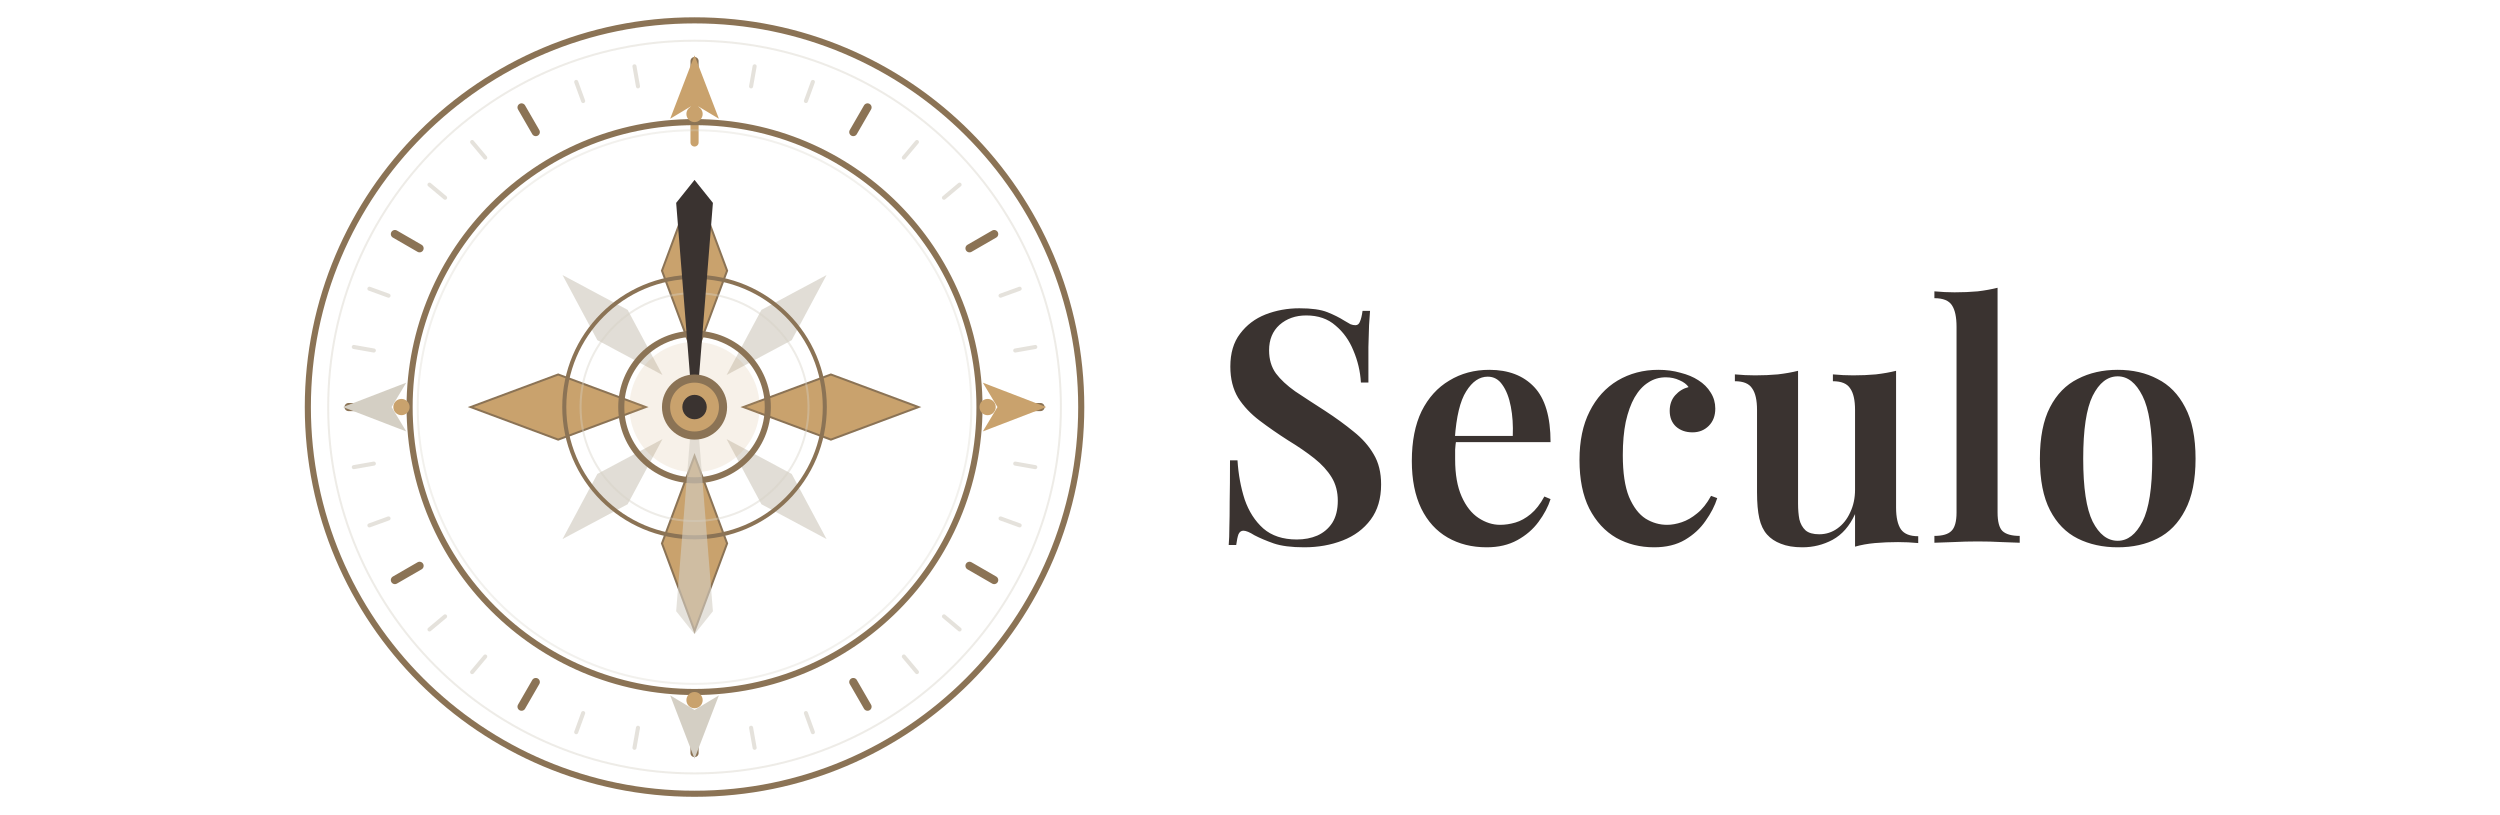
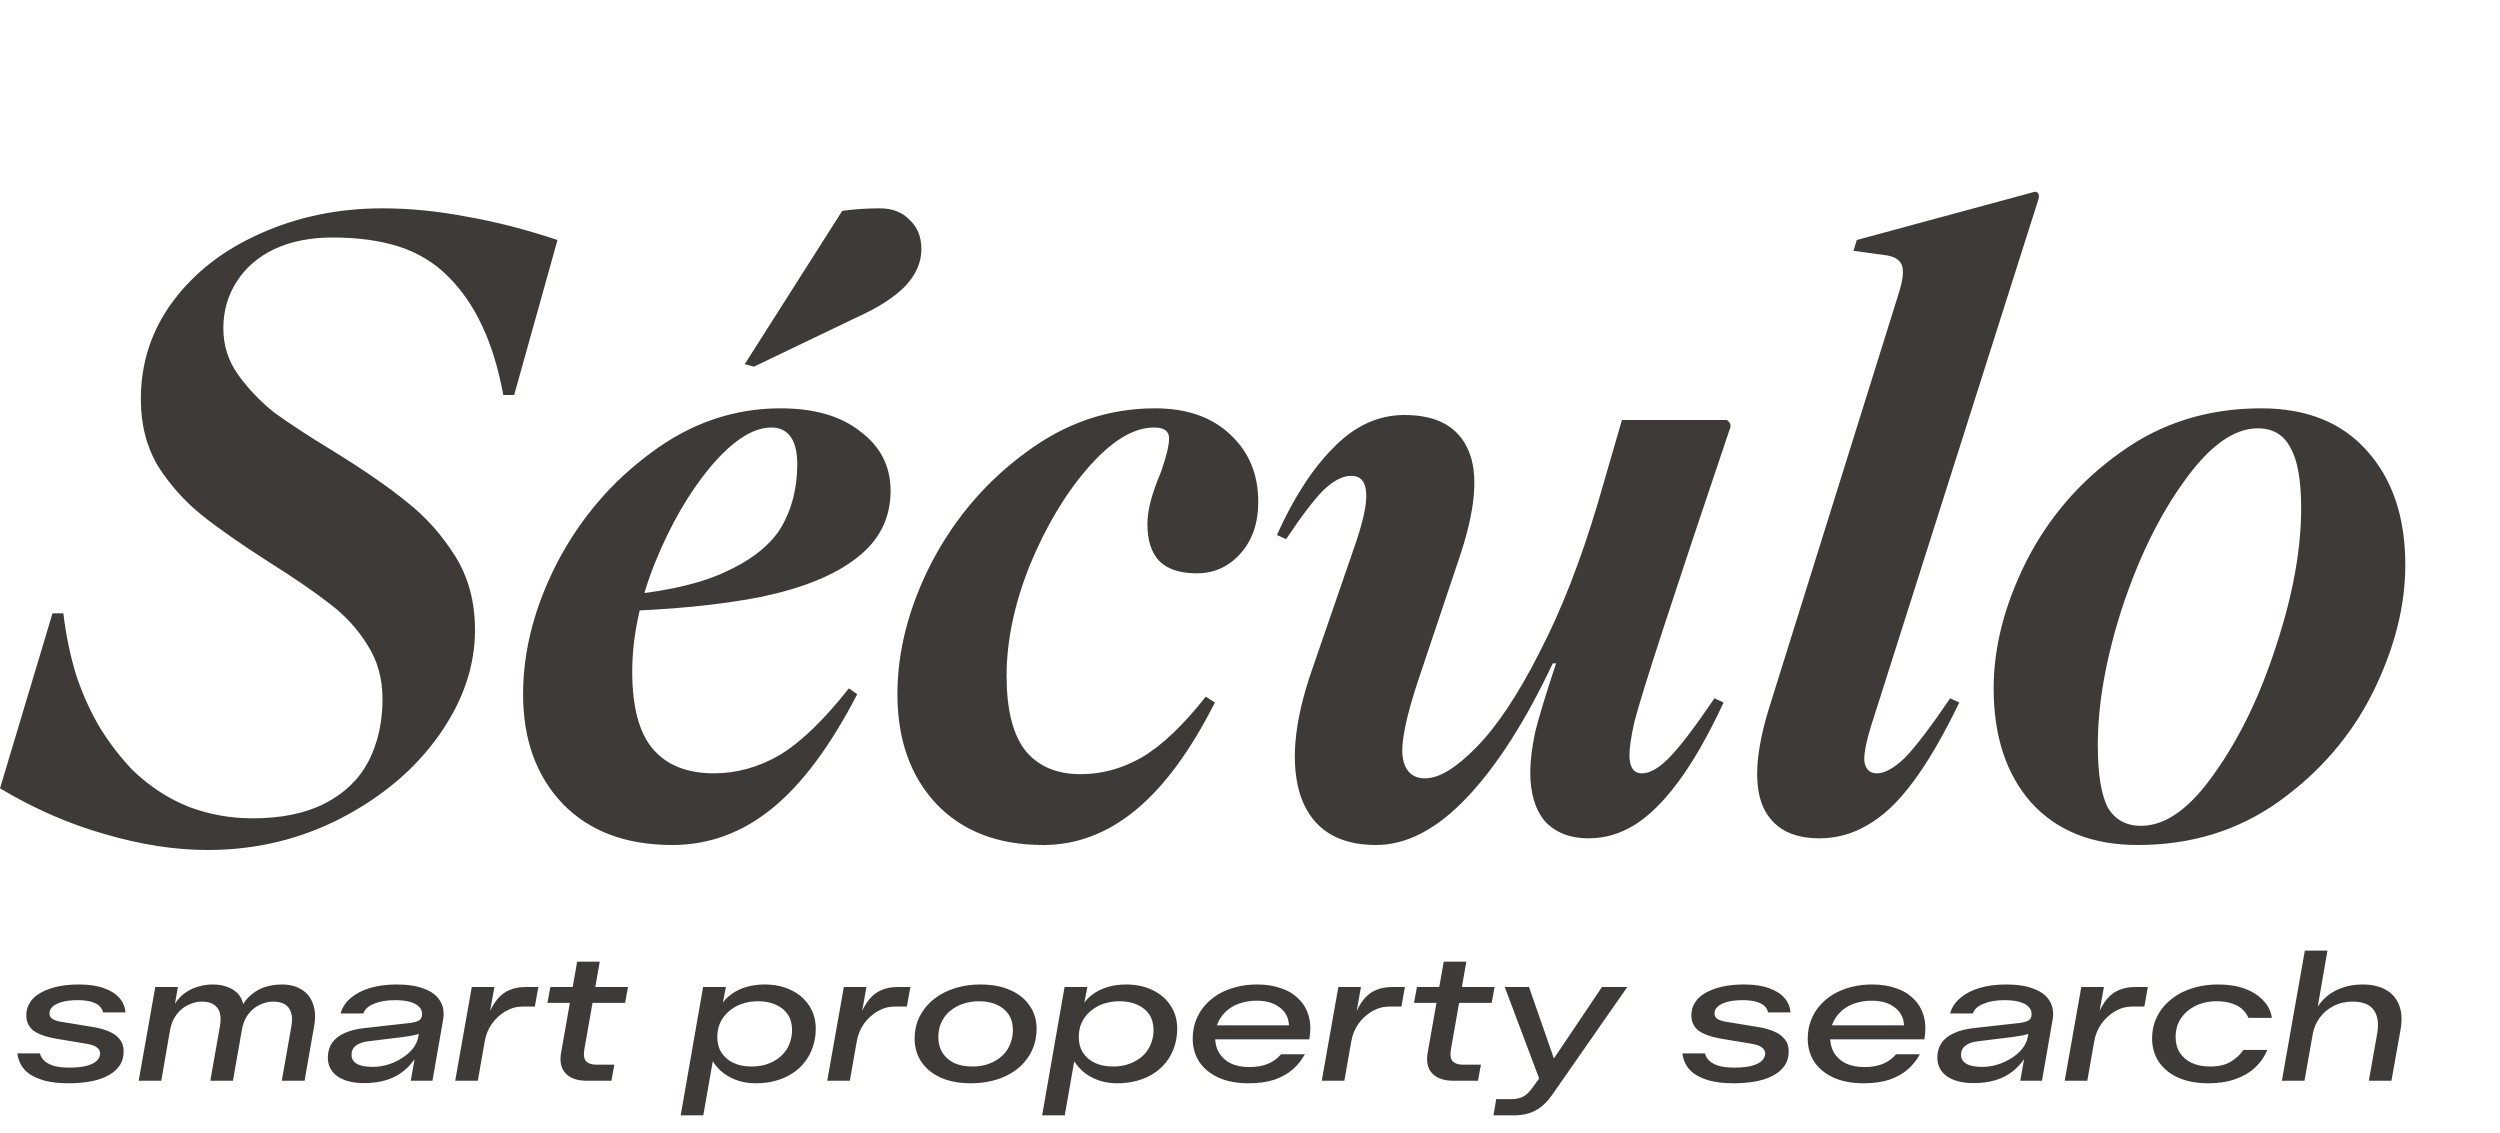
- <svg xmlns="http://www.w3.org/2000/svg" width="737" height="240" viewBox="0 0 737 240" fill="none">
-   <path d="M204.75 234C267.71 234 318.75 182.96 318.75 120C318.75 57.039 267.71 6 204.75 6C141.79 6 90.75 57.039 90.75 120C90.75 182.96 141.79 234 204.75 234Z" stroke="#8B7355" stroke-width="1.8" />
-   <path opacity="0.4" d="M204.75 228C264.397 228 312.75 179.647 312.75 120C312.75 60.353 264.397 12 204.75 12C145.103 12 96.75 60.353 96.75 120C96.75 179.647 145.103 228 204.75 228Z" stroke="#D4CFC4" stroke-width="0.6" />
-   <path d="M204.75 18V26.4" stroke="#8B7355" stroke-width="2.4" stroke-linecap="round" />
-   <path d="M255.75 31.665L251.55 38.94" stroke="#8B7355" stroke-width="2.4" stroke-linecap="round" />
-   <path d="M293.085 69L285.81 73.2" stroke="#8B7355" stroke-width="2.4" stroke-linecap="round" />
-   <path d="M306.75 120H298.35" stroke="#8B7355" stroke-width="2.4" stroke-linecap="round" />
-   <path d="M293.085 171L285.81 166.8" stroke="#8B7355" stroke-width="2.4" stroke-linecap="round" />
-   <path d="M255.75 208.335L251.55 201.06" stroke="#8B7355" stroke-width="2.4" stroke-linecap="round" />
-   <path d="M204.75 222V213.6" stroke="#8B7355" stroke-width="2.4" stroke-linecap="round" />
-   <path d="M153.75 208.335L157.95 201.06" stroke="#8B7355" stroke-width="2.4" stroke-linecap="round" />
-   <path d="M116.415 171L123.69 166.8" stroke="#8B7355" stroke-width="2.4" stroke-linecap="round" />
-   <path d="M102.75 120H111.15" stroke="#8B7355" stroke-width="2.4" stroke-linecap="round" />
-   <path d="M116.415 69L123.69 73.2" stroke="#8B7355" stroke-width="2.4" stroke-linecap="round" />
-   <path d="M153.75 31.665L157.95 38.94" stroke="#8B7355" stroke-width="2.4" stroke-linecap="round" />
-   <path opacity="0.6" d="M222.462 19.55L221.42 25.459" stroke="#D4CFC4" stroke-width="1.2" stroke-linecap="round" />
-   <path opacity="0.6" d="M239.636 24.151L237.584 29.79" stroke="#D4CFC4" stroke-width="1.2" stroke-linecap="round" />
-   <path opacity="0.6" d="M270.314 41.864L266.458 46.46" stroke="#D4CFC4" stroke-width="1.2" stroke-linecap="round" />
-   <path opacity="0.6" d="M282.887 54.436L278.29 58.292" stroke="#D4CFC4" stroke-width="1.2" stroke-linecap="round" />
-   <path opacity="0.6" d="M300.599 85.114L294.961 87.166" stroke="#D4CFC4" stroke-width="1.2" stroke-linecap="round" />
-   <path opacity="0.6" d="M305.2 102.288L299.292 103.33" stroke="#D4CFC4" stroke-width="1.2" stroke-linecap="round" />
-   <path opacity="0.6" d="M305.2 137.712L299.292 136.67" stroke="#D4CFC4" stroke-width="1.2" stroke-linecap="round" />
-   <path opacity="0.6" d="M300.599 154.886L294.961 152.834" stroke="#D4CFC4" stroke-width="1.2" stroke-linecap="round" />
-   <path opacity="0.6" d="M282.887 185.564L278.29 181.708" stroke="#D4CFC4" stroke-width="1.2" stroke-linecap="round" />
-   <path opacity="0.6" d="M270.314 198.137L266.458 193.54" stroke="#D4CFC4" stroke-width="1.2" stroke-linecap="round" />
-   <path opacity="0.6" d="M239.636 215.849L237.584 210.211" stroke="#D4CFC4" stroke-width="1.2" stroke-linecap="round" />
-   <path opacity="0.6" d="M222.462 220.45L221.42 214.542" stroke="#D4CFC4" stroke-width="1.2" stroke-linecap="round" />
-   <path opacity="0.6" d="M187.038 220.45L188.08 214.542" stroke="#D4CFC4" stroke-width="1.2" stroke-linecap="round" />
-   <path opacity="0.6" d="M169.864 215.849L171.916 210.211" stroke="#D4CFC4" stroke-width="1.2" stroke-linecap="round" />
-   <path opacity="0.6" d="M139.186 198.137L143.042 193.54" stroke="#D4CFC4" stroke-width="1.2" stroke-linecap="round" />
-   <path opacity="0.6" d="M126.613 185.564L131.21 181.708" stroke="#D4CFC4" stroke-width="1.2" stroke-linecap="round" />
-   <path opacity="0.6" d="M108.901 154.886L114.54 152.834" stroke="#D4CFC4" stroke-width="1.2" stroke-linecap="round" />
-   <path opacity="0.6" d="M104.3 137.712L110.208 136.67" stroke="#D4CFC4" stroke-width="1.2" stroke-linecap="round" />
-   <path opacity="0.6" d="M104.3 102.288L110.208 103.33" stroke="#D4CFC4" stroke-width="1.2" stroke-linecap="round" />
-   <path opacity="0.6" d="M108.901 85.114L114.54 87.166" stroke="#D4CFC4" stroke-width="1.2" stroke-linecap="round" />
-   <path opacity="0.6" d="M126.613 54.436L131.21 58.292" stroke="#D4CFC4" stroke-width="1.2" stroke-linecap="round" />
-   <path opacity="0.6" d="M139.186 41.864L143.042 46.46" stroke="#D4CFC4" stroke-width="1.2" stroke-linecap="round" />
-   <path opacity="0.6" d="M169.864 24.151L171.916 29.79" stroke="#D4CFC4" stroke-width="1.2" stroke-linecap="round" />
-   <path opacity="0.6" d="M187.038 19.55L188.08 25.459" stroke="#D4CFC4" stroke-width="1.2" stroke-linecap="round" />
-   <path d="M204.75 18L198.75 33.6L204.75 30L210.75 33.6L204.75 18Z" fill="#C9A26D" stroke="#C9A26D" stroke-width="1.2" />
-   <path d="M204.75 30V42" stroke="#C9A26D" stroke-width="2.4" stroke-linecap="round" />
-   <path d="M306.75 120L291.15 114L294.75 120L291.15 126L306.75 120Z" fill="#C9A26D" stroke="#C9A26D" stroke-width="1.2" />
-   <path d="M204.75 222L198.75 206.4L204.75 210L210.75 206.4L204.75 222Z" fill="#D4CFC4" stroke="#D4CFC4" stroke-width="1.2" />
-   <path d="M102.75 120L118.35 114L114.75 120L118.35 126L102.75 120Z" fill="#D4CFC4" stroke="#D4CFC4" stroke-width="1.2" />
-   <path d="M204.75 204C251.142 204 288.75 166.392 288.75 120C288.75 73.608 251.142 36 204.75 36C158.358 36 120.75 73.608 120.75 120C120.75 166.392 158.358 204 204.75 204Z" stroke="#8B7355" stroke-width="1.8" />
-   <path opacity="0.3" d="M204.75 201.6C249.816 201.6 286.35 165.066 286.35 120C286.35 74.934 249.816 38.4 204.75 38.4C159.684 38.4 123.15 74.934 123.15 120C123.15 165.066 159.684 201.6 204.75 201.6Z" stroke="#D4CFC4" stroke-width="0.6" />
-   <path d="M204.75 105.6L214.35 79.8L204.75 54L195.15 79.8L204.75 105.6Z" fill="#C9A26D" stroke="#8B7355" stroke-width="0.6" />
-   <path opacity="0.7" d="M214.932 109.818L233.176 100.06L242.934 81.816L224.69 91.574L214.932 109.818Z" fill="#D4CFC4" stroke="#D4CFC4" stroke-width="0.6" />
-   <path d="M219.15 120L244.95 129.6L270.75 120L244.95 110.4L219.15 120Z" fill="#C9A26D" stroke="#8B7355" stroke-width="0.6" />
-   <path opacity="0.7" d="M214.932 130.182L224.69 148.426L242.934 158.184L233.176 139.94L214.932 130.182Z" fill="#D4CFC4" stroke="#D4CFC4" stroke-width="0.6" />
-   <path d="M204.75 134.4L195.15 160.2L204.75 186L214.35 160.2L204.75 134.4Z" fill="#C9A26D" stroke="#8B7355" stroke-width="0.6" />
-   <path opacity="0.7" d="M194.568 130.182L176.324 139.94L166.566 158.184L184.81 148.426L194.568 130.182Z" fill="#D4CFC4" stroke="#D4CFC4" stroke-width="0.6" />
-   <path d="M190.35 120L164.55 110.4L138.75 120L164.55 129.6L190.35 120Z" fill="#C9A26D" stroke="#8B7355" stroke-width="0.6" />
-   <path opacity="0.7" d="M194.568 109.818L184.81 91.574L166.566 81.816L176.324 100.06L194.568 109.818Z" fill="#D4CFC4" stroke="#D4CFC4" stroke-width="0.6" />
-   <path d="M204.75 158.4C225.958 158.4 243.15 141.208 243.15 120C243.15 98.792 225.958 81.6 204.75 81.6C183.542 81.6 166.35 98.792 166.35 120C166.35 141.208 183.542 158.4 204.75 158.4Z" stroke="#8B7355" stroke-width="1.2" />
-   <path opacity="0.4" d="M204.75 153.6C223.307 153.6 238.35 138.557 238.35 120C238.35 101.443 223.307 86.4 204.75 86.4C186.193 86.4 171.15 101.443 171.15 120C171.15 138.557 186.193 153.6 204.75 153.6Z" stroke="#D4CFC4" stroke-width="0.6" />
-   <path d="M204.75 141.6C216.679 141.6 226.35 131.929 226.35 120C226.35 108.071 216.679 98.4 204.75 98.4C192.821 98.4 183.15 108.071 183.15 120C183.15 131.929 192.821 141.6 204.75 141.6Z" stroke="#8B7355" stroke-width="1.8" />
-   <path opacity="0.15" d="M204.75 139.2C215.354 139.2 223.95 130.604 223.95 120C223.95 109.396 215.354 100.8 204.75 100.8C194.146 100.8 185.55 109.396 185.55 120C185.55 130.604 194.146 139.2 204.75 139.2Z" fill="#C9A26D" />
-   <path d="M204.75 120L199.95 60L204.75 54L209.55 60L204.75 120Z" fill="#3A3330" stroke="#3A3330" stroke-width="1.2" />
-   <path opacity="0.6" d="M204.75 120L199.95 180L204.75 186L209.55 180L204.75 120Z" fill="#D4CFC4" stroke="#D4CFC4" stroke-width="1.2" />
-   <path d="M204.75 129.6C210.052 129.6 214.35 125.302 214.35 120C214.35 114.698 210.052 110.4 204.75 110.4C199.448 110.4 195.15 114.698 195.15 120C195.15 125.302 199.448 129.6 204.75 129.6Z" fill="#8B7355" />
-   <path d="M204.75 127.2C208.726 127.2 211.95 123.976 211.95 120C211.95 116.024 208.726 112.8 204.75 112.8C200.774 112.8 197.55 116.024 197.55 120C197.55 123.976 200.774 127.2 204.75 127.2Z" fill="#C9A26D" />
-   <path d="M204.75 123.6C206.738 123.6 208.35 121.988 208.35 120C208.35 118.012 206.738 116.4 204.75 116.4C202.762 116.4 201.15 118.012 201.15 120C201.15 121.988 202.762 123.6 204.75 123.6Z" fill="#3A3330" />
-   <path d="M204.75 36C206.075 36 207.15 34.925 207.15 33.6C207.15 32.275 206.075 31.2 204.75 31.2C203.424 31.2 202.35 32.275 202.35 33.6C202.35 34.925 203.424 36 204.75 36Z" fill="#C9A26D" />
-   <path d="M291.15 122.4C292.475 122.4 293.55 121.325 293.55 120C293.55 118.674 292.475 117.6 291.15 117.6C289.825 117.6 288.75 118.674 288.75 120C288.75 121.325 289.825 122.4 291.15 122.4Z" fill="#C9A26D" />
-   <path d="M204.75 208.8C206.075 208.8 207.15 207.725 207.15 206.4C207.15 205.075 206.075 204 204.75 204C203.424 204 202.35 205.075 202.35 206.4C202.35 207.725 203.424 208.8 204.75 208.8Z" fill="#C9A26D" />
-   <path d="M118.35 122.4C119.675 122.4 120.75 121.325 120.75 120C120.75 118.674 119.675 117.6 118.35 117.6C117.025 117.6 115.95 118.674 115.95 120C115.95 121.325 117.025 122.4 118.35 122.4Z" fill="#C9A26D" />
-   <path d="M383.054 90.88C386.638 90.88 389.39 91.264 391.31 92.032C393.23 92.8 394.894 93.632 396.302 94.528C397.07 94.976 397.678 95.328 398.126 95.584C398.638 95.776 399.118 95.872 399.566 95.872C400.206 95.872 400.654 95.52 400.91 94.816C401.23 94.112 401.486 93.056 401.678 91.648H403.886C403.822 92.864 403.726 94.272 403.598 95.872C403.534 97.472 403.47 99.616 403.406 102.304C403.406 104.928 403.406 108.416 403.406 112.768H401.198C401.006 109.504 400.27 106.368 398.99 103.36C397.774 100.352 396.014 97.888 393.71 95.968C391.47 93.984 388.59 92.992 385.07 92.992C381.934 92.992 379.31 93.92 377.198 95.776C375.15 97.632 374.126 100.128 374.126 103.264C374.126 105.952 374.798 108.224 376.142 110.08C377.486 111.872 379.374 113.632 381.806 115.36C384.302 117.024 387.246 118.944 390.638 121.12C393.774 123.168 396.59 125.216 399.086 127.264C401.582 129.248 403.534 131.456 404.942 133.888C406.414 136.32 407.15 139.296 407.15 142.816C407.15 146.976 406.126 150.432 404.078 153.184C402.03 155.936 399.278 157.984 395.822 159.328C392.366 160.672 388.59 161.344 384.494 161.344C380.718 161.344 377.71 160.96 375.47 160.192C373.294 159.424 371.406 158.624 369.806 157.792C368.398 156.896 367.31 156.448 366.542 156.448C365.902 156.448 365.422 156.8 365.102 157.504C364.846 158.208 364.622 159.264 364.43 160.672H362.222C362.35 159.2 362.414 157.472 362.414 155.488C362.478 153.504 362.51 150.944 362.51 147.808C362.574 144.608 362.606 140.576 362.606 135.712H364.814C365.07 139.808 365.774 143.648 366.926 147.232C368.142 150.752 369.966 153.6 372.398 155.776C374.894 157.952 378.19 159.04 382.286 159.04C384.526 159.04 386.542 158.656 388.334 157.888C390.19 157.056 391.662 155.808 392.75 154.144C393.838 152.416 394.382 150.24 394.382 147.616C394.382 144.992 393.774 142.688 392.558 140.704C391.342 138.72 389.646 136.864 387.47 135.136C385.294 133.408 382.734 131.648 379.79 129.856C376.782 127.936 373.966 125.984 371.342 124C368.718 122.016 366.606 119.776 365.006 117.28C363.47 114.72 362.702 111.648 362.702 108.064C362.702 104.096 363.662 100.864 365.582 98.368C367.502 95.808 369.998 93.92 373.07 92.704C376.206 91.488 379.534 90.88 383.054 90.88ZM439.054 109.024C444.686 109.024 449.102 110.72 452.302 114.112C455.502 117.504 457.102 122.912 457.102 130.336H424.75L424.654 128.512H445.966C446.094 125.376 445.902 122.496 445.39 119.872C444.878 117.184 444.046 115.04 442.894 113.44C441.806 111.84 440.366 111.04 438.574 111.04C436.142 111.04 434.03 112.48 432.238 115.36C430.446 118.176 429.326 122.816 428.878 129.28L429.262 129.856C429.134 130.688 429.038 131.584 428.974 132.544C428.974 133.504 428.974 134.464 428.974 135.424C428.974 139.84 429.614 143.488 430.894 146.368C432.174 149.248 433.838 151.36 435.886 152.704C437.934 154.048 440.046 154.72 442.222 154.72C443.694 154.72 445.198 154.496 446.734 154.048C448.27 153.6 449.774 152.768 451.246 151.552C452.718 150.336 454.062 148.608 455.278 146.368L457.102 147.136C456.398 149.376 455.214 151.616 453.55 153.856C451.95 156.032 449.87 157.824 447.31 159.232C444.75 160.64 441.742 161.344 438.286 161.344C433.934 161.344 430.094 160.384 426.766 158.464C423.438 156.544 420.846 153.696 418.99 149.92C417.134 146.08 416.206 141.408 416.206 135.904C416.206 130.08 417.166 125.184 419.086 121.216C421.07 117.248 423.79 114.24 427.246 112.192C430.702 110.08 434.638 109.024 439.054 109.024ZM488.867 109.024C491.235 109.024 493.411 109.312 495.395 109.888C497.443 110.4 499.203 111.136 500.675 112.096C502.211 113.056 503.427 114.272 504.323 115.744C505.219 117.152 505.667 118.72 505.667 120.448C505.667 122.56 505.027 124.256 503.747 125.536C502.467 126.816 500.867 127.456 498.947 127.456C496.963 127.456 495.331 126.88 494.051 125.728C492.835 124.576 492.227 123.04 492.227 121.12C492.227 119.264 492.771 117.728 493.859 116.512C494.947 115.296 496.259 114.496 497.795 114.112C497.219 113.28 496.323 112.608 495.107 112.096C493.891 111.52 492.547 111.232 491.075 111.232C489.155 111.232 487.427 111.744 485.891 112.768C484.355 113.728 483.011 115.2 481.859 117.184C480.771 119.104 479.907 121.504 479.267 124.384C478.691 127.2 478.403 130.464 478.403 134.176C478.403 139.36 479.011 143.456 480.227 146.464C481.507 149.472 483.139 151.616 485.123 152.896C487.107 154.112 489.219 154.72 491.459 154.72C492.803 154.72 494.243 154.464 495.779 153.952C497.315 153.44 498.819 152.576 500.291 151.36C501.827 150.144 503.203 148.416 504.419 146.176L506.243 146.848C505.539 149.088 504.387 151.328 502.787 153.568C501.251 155.808 499.235 157.664 496.739 159.136C494.243 160.608 491.203 161.344 487.619 161.344C483.523 161.344 479.811 160.416 476.483 158.56C473.155 156.64 470.499 153.76 468.515 149.92C466.595 146.08 465.635 141.312 465.635 135.616C465.635 129.984 466.627 125.216 468.611 121.312C470.595 117.344 473.347 114.304 476.867 112.192C480.451 110.08 484.451 109.024 488.867 109.024ZM558.963 109.312V149.632C558.963 152.512 559.443 154.656 560.403 156.064C561.363 157.408 563.059 158.08 565.491 158.08V160.096C563.507 159.904 561.523 159.808 559.539 159.808C557.171 159.808 554.899 159.904 552.723 160.096C550.611 160.288 548.659 160.64 546.867 161.152V151.552C545.267 155.072 543.059 157.6 540.243 159.136C537.491 160.608 534.515 161.344 531.315 161.344C528.819 161.344 526.707 160.992 524.979 160.288C523.315 159.648 521.971 158.752 520.947 157.6C519.859 156.384 519.091 154.784 518.643 152.8C518.195 150.816 517.971 148.256 517.971 145.12V120.832C517.971 117.952 517.491 115.84 516.531 114.496C515.635 113.088 513.939 112.384 511.443 112.384V110.368C513.491 110.56 515.475 110.656 517.395 110.656C519.763 110.656 522.003 110.56 524.115 110.368C526.291 110.112 528.275 109.76 530.067 109.312V148.48C530.067 150.208 530.195 151.744 530.451 153.088C530.771 154.432 531.379 155.52 532.275 156.352C533.171 157.12 534.515 157.504 536.307 157.504C538.291 157.504 540.083 156.928 541.683 155.776C543.283 154.624 544.531 153.056 545.427 151.072C546.387 149.088 546.867 146.848 546.867 144.352V120.832C546.867 117.952 546.387 115.84 545.427 114.496C544.531 113.088 542.835 112.384 540.339 112.384V110.368C542.387 110.56 544.371 110.656 546.291 110.656C548.659 110.656 550.899 110.56 553.011 110.368C555.187 110.112 557.171 109.76 558.963 109.312ZM588.884 84.832V151.072C588.884 153.76 589.364 155.584 590.324 156.544C591.348 157.504 593.044 157.984 595.412 157.984V160C594.26 159.936 592.5 159.872 590.132 159.808C587.828 159.68 585.46 159.616 583.028 159.616C580.66 159.616 578.228 159.68 575.732 159.808C573.3 159.872 571.476 159.936 570.26 160V157.984C572.628 157.984 574.292 157.504 575.252 156.544C576.276 155.584 576.788 153.76 576.788 151.072V96.352C576.788 93.472 576.34 91.36 575.444 90.016C574.548 88.608 572.82 87.904 570.26 87.904V85.888C572.308 86.08 574.292 86.176 576.212 86.176C578.644 86.176 580.916 86.08 583.028 85.888C585.14 85.632 587.092 85.28 588.884 84.832ZM624.305 109.024C628.721 109.024 632.625 109.92 636.017 111.712C639.473 113.44 642.193 116.224 644.177 120.064C646.225 123.904 647.249 128.96 647.249 135.232C647.249 141.504 646.225 146.56 644.177 150.4C642.193 154.24 639.473 157.024 636.017 158.752C632.625 160.48 628.721 161.344 624.305 161.344C619.889 161.344 615.953 160.48 612.497 158.752C609.041 157.024 606.321 154.24 604.337 150.4C602.353 146.56 601.361 141.504 601.361 135.232C601.361 128.96 602.353 123.904 604.337 120.064C606.321 116.224 609.041 113.44 612.497 111.712C615.953 109.92 619.889 109.024 624.305 109.024ZM624.305 110.944C621.297 110.944 618.833 112.864 616.913 116.704C615.057 120.48 614.129 126.656 614.129 135.232C614.129 143.808 615.057 149.984 616.913 153.76C618.833 157.536 621.297 159.424 624.305 159.424C627.249 159.424 629.681 157.536 631.601 153.76C633.521 149.984 634.481 143.808 634.481 135.232C634.481 126.656 633.521 120.48 631.601 116.704C629.681 112.864 627.249 110.944 624.305 110.944Z" fill="#3A3330" />
+ <svg xmlns="http://www.w3.org/2000/svg" width="192" height="87" viewBox="0 0 192 87" fill="none">
+   <path d="M15.936 65.28C13.461 65.28 10.837 64.875 8.064 64.064C5.333 63.296 2.645 62.123 9.95398e-05 60.544L4.032 47.104H4.864C5.077 48.853 5.419 50.475 5.888 51.968C6.4 53.461 7.019 54.805 7.744 56C8.469 57.152 9.28 58.197 10.176 59.136C11.456 60.373 12.885 61.312 14.464 61.952C16.043 62.549 17.685 62.848 19.392 62.848C21.611 62.848 23.467 62.464 24.96 61.696C26.453 60.928 27.563 59.861 28.288 58.496C29.013 57.088 29.376 55.488 29.376 53.696C29.376 52.117 28.992 50.731 28.224 49.536C27.456 48.299 26.475 47.232 25.28 46.336C24.128 45.44 22.571 44.373 20.608 43.136C18.475 41.771 16.768 40.576 15.488 39.552C14.208 38.528 13.099 37.291 12.16 35.84C11.264 34.347 10.816 32.619 10.816 30.656C10.816 27.84 11.648 25.323 13.312 23.104C14.976 20.885 17.216 19.157 20.032 17.92C22.891 16.64 26.005 16 29.376 16C31.467 16 33.621 16.213 35.84 16.64C38.059 17.024 40.384 17.621 42.816 18.432L39.488 30.336H38.656C38.272 28.288 37.739 26.539 37.056 25.088C36.373 23.595 35.499 22.315 34.432 21.248C33.365 20.181 32.107 19.413 30.656 18.944C29.205 18.475 27.499 18.24 25.536 18.24C23.829 18.24 22.336 18.539 21.056 19.136C19.819 19.733 18.859 20.565 18.176 21.632C17.493 22.699 17.152 23.893 17.152 25.216C17.152 26.539 17.536 27.733 18.304 28.8C19.072 29.867 19.989 30.827 21.056 31.68C22.165 32.491 23.701 33.493 25.664 34.688C28.011 36.139 29.888 37.44 31.296 38.592C32.704 39.701 33.92 41.067 34.944 42.688C35.968 44.309 36.48 46.208 36.48 48.384C36.48 51.157 35.563 53.845 33.728 56.448C31.893 59.051 29.376 61.184 26.176 62.848C23.019 64.469 19.605 65.28 15.936 65.28ZM51.628 64.896C48.086 64.896 45.292 63.851 43.244 61.76C41.196 59.627 40.172 56.811 40.172 53.312C40.172 49.984 41.046 46.613 42.796 43.2C44.588 39.787 46.998 36.971 50.028 34.752C53.057 32.491 56.364 31.36 59.948 31.36C62.55 31.36 64.598 31.957 66.092 33.152C67.628 34.304 68.396 35.819 68.396 37.696C68.396 39.787 67.542 41.493 65.836 42.816C64.172 44.139 61.74 45.141 58.54 45.824C55.34 46.464 51.393 46.848 46.7 46.976V45.824C50.412 45.568 53.334 44.971 55.468 44.032C57.601 43.093 59.094 41.941 59.948 40.576C60.801 39.168 61.228 37.525 61.228 35.648C61.228 34.709 61.057 34.005 60.716 33.536C60.374 33.067 59.884 32.832 59.244 32.832C57.836 32.832 56.278 33.835 54.572 35.84C52.908 37.845 51.478 40.32 50.284 43.264C49.132 46.165 48.556 48.939 48.556 51.584C48.556 54.315 49.089 56.299 50.156 57.536C51.222 58.773 52.78 59.392 54.828 59.392C56.577 59.392 58.262 58.923 59.884 57.984C61.505 57.003 63.276 55.296 65.196 52.864L65.836 53.312C63.788 57.28 61.612 60.203 59.308 62.08C57.004 63.957 54.444 64.896 51.628 64.896ZM57.196 27.968L64.684 16.192C65.622 16.064 66.582 16 67.564 16C68.545 16 69.313 16.299 69.868 16.896C70.465 17.451 70.764 18.197 70.764 19.136C70.764 20.16 70.337 21.12 69.484 22.016C68.63 22.869 67.393 23.659 65.772 24.384L57.9 28.16L57.196 27.968ZM80.122 64.896C76.666 64.896 73.935 63.851 71.93 61.76C69.924 59.627 68.922 56.811 68.922 53.312C68.922 49.984 69.796 46.613 71.546 43.2C73.338 39.787 75.748 36.971 78.778 34.752C81.807 32.491 85.114 31.36 88.698 31.36C91.172 31.36 93.114 32.043 94.522 33.408C95.93 34.731 96.634 36.437 96.634 38.528C96.634 40.192 96.164 41.536 95.226 42.56C94.33 43.541 93.22 44.032 91.898 44.032C90.618 44.032 89.658 43.712 89.018 43.072C88.42 42.432 88.122 41.493 88.122 40.256C88.122 39.701 88.207 39.104 88.378 38.464C88.548 37.824 88.804 37.099 89.146 36.288C89.572 35.093 89.786 34.219 89.786 33.664C89.786 33.109 89.402 32.832 88.634 32.832C87.055 32.832 85.37 33.856 83.578 35.904C81.828 37.909 80.335 40.405 79.098 43.392C77.903 46.379 77.306 49.216 77.306 51.904C77.306 54.464 77.775 56.363 78.714 57.6C79.695 58.837 81.124 59.456 83.002 59.456C84.623 59.456 86.18 59.029 87.674 58.176C89.21 57.28 90.852 55.723 92.602 53.504L93.306 53.952C91.428 57.664 89.402 60.416 87.226 62.208C85.05 64 82.682 64.896 80.122 64.896ZM105.685 64.896C102.741 64.896 100.821 63.68 99.925 61.248C99.072 58.773 99.349 55.509 100.757 51.456L103.957 42.176C104.682 40.128 105.002 38.677 104.917 37.824C104.874 36.971 104.49 36.544 103.765 36.544C103.125 36.544 102.421 36.907 101.653 37.632C100.928 38.357 99.968 39.616 98.773 41.408L98.069 41.088C99.349 38.229 100.8 35.989 102.421 34.368C104.042 32.704 105.856 31.872 107.861 31.872C110.378 31.872 112.021 32.789 112.789 34.624C113.557 36.416 113.322 39.147 112.085 42.816L109.013 51.968C107.989 54.997 107.562 57.067 107.733 58.176C107.904 59.243 108.48 59.776 109.461 59.776C110.528 59.776 111.85 58.965 113.429 57.344C115.008 55.723 116.608 53.312 118.229 50.112C119.893 46.912 121.386 43.093 122.709 38.656L124.565 32.256H132.629C132.757 32.341 132.842 32.448 132.885 32.576C132.928 32.704 132.906 32.853 132.821 33.024C130.645 39.467 128.96 44.523 127.765 48.192C126.57 51.861 125.824 54.272 125.525 55.424C125.269 56.576 125.141 57.429 125.141 57.984C125.141 58.923 125.461 59.392 126.101 59.392C126.698 59.392 127.381 59.008 128.149 58.24C128.96 57.429 130.133 55.893 131.669 53.632L132.373 53.952C131.178 56.512 130.005 58.56 128.853 60.096C127.744 61.589 126.634 62.677 125.525 63.36C124.416 64.043 123.242 64.384 122.005 64.384C120.597 64.384 119.488 63.957 118.677 63.104C117.909 62.208 117.525 60.949 117.525 59.328C117.525 58.432 117.653 57.387 117.909 56.192C118.208 54.997 118.741 53.248 119.509 50.944H119.253C117.162 55.381 114.965 58.816 112.661 61.248C110.357 63.68 108.032 64.896 105.685 64.896ZM139.723 64.384C137.547 64.384 136.096 63.552 135.371 61.888C134.688 60.224 134.838 57.771 135.819 54.528L145.803 22.592C146.144 21.525 146.23 20.779 146.059 20.352C145.888 19.925 145.44 19.669 144.715 19.584L142.347 19.264L142.603 18.432L156.299 14.72C156.555 14.763 156.64 14.955 156.555 15.296L143.947 54.976C143.392 56.64 143.136 57.792 143.179 58.432C143.264 59.072 143.584 59.392 144.139 59.392C144.736 59.392 145.44 59.008 146.251 58.24C147.062 57.429 148.235 55.893 149.771 53.632L150.475 53.952C149.238 56.512 148.043 58.56 146.891 60.096C145.782 61.589 144.63 62.677 143.435 63.36C142.283 64.043 141.046 64.384 139.723 64.384ZM164.184 64.896C160.685 64.896 157.955 63.808 155.992 61.632C154.072 59.456 153.112 56.533 153.112 52.864C153.112 49.707 153.944 46.464 155.608 43.136C157.315 39.765 159.725 36.971 162.84 34.752C165.955 32.491 169.56 31.36 173.656 31.36C177.155 31.36 179.864 32.448 181.784 34.624C183.747 36.8 184.728 39.723 184.728 43.392C184.728 46.549 183.896 49.813 182.232 53.184C180.568 56.512 178.157 59.307 175 61.568C171.885 63.787 168.28 64.896 164.184 64.896ZM164.44 63.424C166.317 63.424 168.195 62.08 170.072 59.392C171.992 56.704 173.571 53.44 174.808 49.6C176.088 45.717 176.728 42.197 176.728 39.04C176.728 36.864 176.451 35.307 175.896 34.368C175.384 33.387 174.552 32.896 173.4 32.896C171.565 32.896 169.688 34.24 167.768 36.928C165.848 39.573 164.248 42.837 162.968 46.72C161.731 50.56 161.112 54.059 161.112 57.216C161.112 59.435 161.368 61.035 161.88 62.016C162.435 62.955 163.288 63.424 164.44 63.424Z" fill="#3E3A37" />
+   <path d="M5.282 83.196C4.554 83.196 3.943 83.131 3.448 83C2.953 82.86 2.552 82.683 2.244 82.468C1.945 82.244 1.726 81.997 1.586 81.726C1.446 81.455 1.362 81.18 1.334 80.9H3.07C3.107 81.077 3.201 81.25 3.35 81.418C3.509 81.586 3.747 81.726 4.064 81.838C4.391 81.941 4.811 81.992 5.324 81.992C5.875 81.992 6.323 81.945 6.668 81.852C7.013 81.759 7.27 81.628 7.438 81.46C7.606 81.292 7.69 81.105 7.69 80.9C7.69 80.732 7.611 80.583 7.452 80.452C7.303 80.321 7.027 80.223 6.626 80.158L4.274 79.766C3.49 79.626 2.916 79.416 2.552 79.136C2.197 78.847 2.02 78.459 2.02 77.974C2.02 77.61 2.113 77.283 2.3 76.994C2.487 76.695 2.757 76.448 3.112 76.252C3.467 76.047 3.891 75.888 4.386 75.776C4.881 75.664 5.441 75.608 6.066 75.608C6.822 75.608 7.457 75.701 7.97 75.888C8.483 76.065 8.88 76.313 9.16 76.63C9.44 76.947 9.599 77.321 9.636 77.75H7.914C7.877 77.573 7.788 77.414 7.648 77.274C7.508 77.134 7.298 77.022 7.018 76.938C6.747 76.854 6.393 76.812 5.954 76.812C5.478 76.812 5.077 76.859 4.75 76.952C4.433 77.045 4.195 77.167 4.036 77.316C3.877 77.465 3.798 77.638 3.798 77.834C3.798 78.011 3.873 78.151 4.022 78.254C4.181 78.357 4.414 78.431 4.722 78.478L7.116 78.87C7.583 78.945 7.993 79.057 8.348 79.206C8.712 79.355 8.992 79.556 9.188 79.808C9.393 80.051 9.496 80.359 9.496 80.732C9.496 81.189 9.379 81.577 9.146 81.894C8.922 82.202 8.609 82.454 8.208 82.65C7.816 82.846 7.368 82.986 6.864 83.07C6.36 83.154 5.833 83.196 5.282 83.196ZM10.651 83L11.925 75.804H13.661L13.339 77.652L13.199 77.512C13.441 77.017 13.731 76.635 14.067 76.364C14.412 76.093 14.776 75.902 15.159 75.79C15.551 75.669 15.943 75.608 16.335 75.608C16.792 75.608 17.198 75.683 17.553 75.832C17.907 75.972 18.187 76.182 18.393 76.462C18.598 76.733 18.705 77.073 18.715 77.484L18.449 77.512C18.691 77.017 18.985 76.635 19.331 76.364C19.676 76.084 20.045 75.888 20.437 75.776C20.838 75.664 21.239 75.608 21.641 75.608C22.247 75.608 22.756 75.739 23.167 76C23.577 76.252 23.867 76.616 24.035 77.092C24.212 77.559 24.245 78.114 24.133 78.758L23.391 83H21.641L22.369 78.87C22.453 78.422 22.448 78.058 22.355 77.778C22.271 77.489 22.112 77.274 21.879 77.134C21.645 76.994 21.351 76.924 20.997 76.924C20.614 76.924 20.25 77.013 19.905 77.19C19.569 77.358 19.279 77.605 19.037 77.932C18.803 78.259 18.649 78.651 18.575 79.108L17.889 83H16.153L16.881 78.87C17.002 78.198 16.937 77.708 16.685 77.4C16.442 77.083 16.05 76.924 15.509 76.924C15.135 76.924 14.776 77.013 14.431 77.19C14.085 77.358 13.791 77.605 13.549 77.932C13.306 78.259 13.143 78.651 13.059 79.108L12.387 83H10.651ZM27.964 83.182C27.105 83.182 26.424 83.009 25.92 82.664C25.425 82.309 25.178 81.829 25.178 81.222C25.178 80.793 25.285 80.419 25.5 80.102C25.714 79.785 26.032 79.533 26.452 79.346C26.872 79.15 27.39 79.019 28.006 78.954L31.506 78.562C31.842 78.515 32.075 78.445 32.206 78.352C32.346 78.249 32.416 78.095 32.416 77.89V77.876C32.416 77.643 32.332 77.451 32.164 77.302C32.005 77.143 31.772 77.022 31.464 76.938C31.156 76.854 30.778 76.812 30.33 76.812C29.695 76.812 29.158 76.905 28.72 77.092C28.281 77.269 28.01 77.517 27.908 77.834H26.158C26.288 77.367 26.55 76.971 26.942 76.644C27.334 76.308 27.828 76.051 28.426 75.874C29.023 75.697 29.7 75.608 30.456 75.608C31.324 75.608 32.038 75.72 32.598 75.944C33.167 76.159 33.573 76.476 33.816 76.896C34.068 77.316 34.133 77.825 34.012 78.422L33.214 83H31.548L31.94 80.774L32.066 80.984C31.786 81.479 31.445 81.889 31.044 82.216C30.652 82.543 30.199 82.785 29.686 82.944C29.182 83.103 28.608 83.182 27.964 83.182ZM28.622 81.936C29.032 81.936 29.429 81.875 29.812 81.754C30.204 81.633 30.563 81.465 30.89 81.25C31.226 81.035 31.501 80.793 31.716 80.522C31.93 80.242 32.066 79.948 32.122 79.64L32.276 78.87L32.458 79.304C32.271 79.379 32.056 79.444 31.814 79.5C31.58 79.547 31.3 79.593 30.974 79.64L28.244 79.976C27.833 80.032 27.52 80.149 27.306 80.326C27.1 80.494 26.998 80.718 26.998 80.998C26.998 81.306 27.133 81.539 27.404 81.698C27.674 81.857 28.08 81.936 28.622 81.936ZM34.959 83L36.233 75.804H37.969L37.549 78.156L37.437 78.114C37.661 77.535 37.913 77.078 38.193 76.742C38.473 76.406 38.79 76.168 39.145 76.028C39.499 75.879 39.901 75.804 40.349 75.804H41.343L41.077 77.302H40.167C39.691 77.302 39.243 77.423 38.823 77.666C38.412 77.909 38.062 78.231 37.773 78.632C37.493 79.033 37.311 79.481 37.227 79.976L36.695 83H34.959ZM45.067 83C44.33 83 43.784 82.809 43.429 82.426C43.084 82.043 42.972 81.516 43.093 80.844L44.325 73.858H46.061L44.871 80.634C44.806 81.054 44.857 81.348 45.025 81.516C45.193 81.684 45.455 81.768 45.809 81.768H47.181L46.957 83H45.067ZM42.043 77.022L42.267 75.804H44.199L43.989 77.022H42.043ZM45.263 77.022L45.487 75.804H48.231L48.007 77.022H45.263ZM52.276 85.66L53.998 75.804H55.748L55.412 77.554L55.342 77.274C55.538 76.919 55.804 76.621 56.14 76.378C56.476 76.126 56.863 75.935 57.302 75.804C57.75 75.673 58.221 75.608 58.716 75.608C59.472 75.608 60.144 75.748 60.732 76.028C61.329 76.308 61.796 76.705 62.132 77.218C62.477 77.722 62.65 78.319 62.65 79.01C62.65 79.505 62.575 79.967 62.426 80.396C62.286 80.825 62.081 81.213 61.81 81.558C61.549 81.903 61.227 82.197 60.844 82.44C60.471 82.683 60.046 82.869 59.57 83C59.103 83.131 58.599 83.196 58.058 83.196C57.479 83.196 56.961 83.107 56.504 82.93C56.047 82.753 55.659 82.519 55.342 82.23C55.025 81.931 54.782 81.614 54.614 81.278L54.838 80.956L54.012 85.66H52.276ZM57.708 81.908C58.072 81.908 58.413 81.866 58.73 81.782C59.047 81.689 59.332 81.563 59.584 81.404C59.845 81.245 60.069 81.049 60.256 80.816C60.443 80.583 60.583 80.321 60.676 80.032C60.779 79.743 60.83 79.435 60.83 79.108C60.83 78.641 60.723 78.245 60.508 77.918C60.293 77.591 59.985 77.339 59.584 77.162C59.192 76.985 58.739 76.896 58.226 76.896C57.853 76.896 57.503 76.943 57.176 77.036C56.859 77.12 56.574 77.246 56.322 77.414C56.07 77.573 55.851 77.764 55.664 77.988C55.477 78.212 55.333 78.464 55.23 78.744C55.137 79.024 55.09 79.327 55.09 79.654C55.09 80.111 55.197 80.508 55.412 80.844C55.627 81.18 55.93 81.441 56.322 81.628C56.714 81.815 57.176 81.908 57.708 81.908ZM63.532 83L64.806 75.804H66.542L66.122 78.156L66.01 78.114C66.234 77.535 66.486 77.078 66.766 76.742C67.046 76.406 67.363 76.168 67.718 76.028C68.072 75.879 68.474 75.804 68.922 75.804H69.916L69.65 77.302H68.74C68.264 77.302 67.816 77.423 67.396 77.666C66.985 77.909 66.635 78.231 66.346 78.632C66.066 79.033 65.884 79.481 65.8 79.976L65.268 83H63.532ZM74.556 83.196C73.688 83.196 72.928 83.056 72.274 82.776C71.63 82.487 71.131 82.085 70.776 81.572C70.422 81.049 70.244 80.447 70.244 79.766C70.244 79.271 70.324 78.814 70.482 78.394C70.65 77.974 70.884 77.591 71.182 77.246C71.49 76.901 71.85 76.607 72.26 76.364C72.68 76.121 73.147 75.935 73.66 75.804C74.174 75.673 74.72 75.608 75.298 75.608C76.166 75.608 76.922 75.748 77.566 76.028C78.21 76.308 78.71 76.705 79.064 77.218C79.428 77.722 79.61 78.319 79.61 79.01C79.61 79.505 79.531 79.967 79.372 80.396C79.214 80.825 78.985 81.213 78.686 81.558C78.397 81.903 78.042 82.197 77.622 82.44C77.212 82.683 76.745 82.869 76.222 83C75.709 83.131 75.154 83.196 74.556 83.196ZM74.682 81.908C75.046 81.908 75.382 81.866 75.69 81.782C76.008 81.689 76.292 81.563 76.544 81.404C76.806 81.245 77.03 81.049 77.216 80.816C77.403 80.583 77.543 80.321 77.636 80.032C77.739 79.743 77.79 79.435 77.79 79.108C77.79 78.641 77.683 78.245 77.468 77.918C77.254 77.591 76.95 77.339 76.558 77.162C76.166 76.985 75.709 76.896 75.186 76.896C74.822 76.896 74.477 76.943 74.15 77.036C73.833 77.12 73.544 77.246 73.282 77.414C73.03 77.573 72.811 77.764 72.624 77.988C72.447 78.212 72.307 78.464 72.204 78.744C72.111 79.024 72.064 79.327 72.064 79.654C72.064 80.111 72.172 80.513 72.386 80.858C72.601 81.194 72.9 81.455 73.282 81.642C73.674 81.819 74.141 81.908 74.682 81.908ZM80.036 85.66L81.758 75.804H83.508L83.172 77.554L83.102 77.274C83.298 76.919 83.564 76.621 83.9 76.378C84.236 76.126 84.623 75.935 85.062 75.804C85.51 75.673 85.981 75.608 86.476 75.608C87.232 75.608 87.904 75.748 88.492 76.028C89.089 76.308 89.556 76.705 89.892 77.218C90.237 77.722 90.41 78.319 90.41 79.01C90.41 79.505 90.335 79.967 90.186 80.396C90.046 80.825 89.841 81.213 89.57 81.558C89.309 81.903 88.987 82.197 88.604 82.44C88.231 82.683 87.806 82.869 87.33 83C86.863 83.131 86.359 83.196 85.818 83.196C85.239 83.196 84.721 83.107 84.264 82.93C83.807 82.753 83.419 82.519 83.102 82.23C82.785 81.931 82.542 81.614 82.374 81.278L82.598 80.956L81.772 85.66H80.036ZM85.468 81.908C85.832 81.908 86.173 81.866 86.49 81.782C86.807 81.689 87.092 81.563 87.344 81.404C87.605 81.245 87.829 81.049 88.016 80.816C88.203 80.583 88.343 80.321 88.436 80.032C88.539 79.743 88.59 79.435 88.59 79.108C88.59 78.641 88.483 78.245 88.268 77.918C88.053 77.591 87.745 77.339 87.344 77.162C86.952 76.985 86.499 76.896 85.986 76.896C85.613 76.896 85.263 76.943 84.936 77.036C84.619 77.12 84.334 77.246 84.082 77.414C83.83 77.573 83.611 77.764 83.424 77.988C83.237 78.212 83.093 78.464 82.99 78.744C82.897 79.024 82.85 79.327 82.85 79.654C82.85 80.111 82.957 80.508 83.172 80.844C83.387 81.18 83.69 81.441 84.082 81.628C84.474 81.815 84.936 81.908 85.468 81.908ZM95.87 83.196C95.011 83.196 94.26 83.056 93.616 82.776C92.972 82.487 92.472 82.085 92.118 81.572C91.772 81.049 91.6 80.447 91.6 79.766C91.6 79.271 91.679 78.814 91.838 78.394C91.996 77.965 92.22 77.582 92.51 77.246C92.808 76.901 93.158 76.607 93.56 76.364C93.97 76.121 94.428 75.935 94.932 75.804C95.436 75.673 95.972 75.608 96.542 75.608C97.214 75.608 97.82 75.701 98.362 75.888C98.903 76.065 99.356 76.336 99.72 76.7C100.093 77.055 100.354 77.493 100.504 78.016C100.653 78.529 100.672 79.131 100.56 79.822H92.678V78.744H98.992C98.982 78.445 98.912 78.179 98.782 77.946C98.66 77.713 98.488 77.517 98.264 77.358C98.049 77.19 97.792 77.064 97.494 76.98C97.204 76.896 96.882 76.854 96.528 76.854C96.136 76.854 95.772 76.901 95.436 76.994C95.109 77.078 94.815 77.204 94.554 77.372C94.292 77.54 94.068 77.741 93.882 77.974C93.704 78.198 93.564 78.455 93.462 78.744C93.368 79.033 93.322 79.341 93.322 79.668C93.322 80.125 93.424 80.527 93.63 80.872C93.835 81.208 94.134 81.474 94.526 81.67C94.918 81.857 95.394 81.95 95.954 81.95C96.486 81.95 96.952 81.871 97.354 81.712C97.764 81.544 98.105 81.297 98.376 80.97H100.21C99.986 81.39 99.682 81.773 99.3 82.118C98.917 82.454 98.446 82.72 97.886 82.916C97.326 83.103 96.654 83.196 95.87 83.196ZM101.511 83L102.785 75.804H104.521L104.101 78.156L103.989 78.114C104.213 77.535 104.465 77.078 104.745 76.742C105.025 76.406 105.342 76.168 105.697 76.028C106.052 75.879 106.453 75.804 106.901 75.804H107.895L107.629 77.302H106.719C106.243 77.302 105.795 77.423 105.375 77.666C104.964 77.909 104.614 78.231 104.325 78.632C104.045 79.033 103.863 79.481 103.779 79.976L103.247 83H101.511ZM111.62 83C110.883 83 110.337 82.809 109.982 82.426C109.637 82.043 109.525 81.516 109.646 80.844L110.878 73.858H112.614L111.424 80.634C111.359 81.054 111.41 81.348 111.578 81.516C111.746 81.684 112.007 81.768 112.362 81.768H113.734L113.51 83H111.62ZM108.596 77.022L108.82 75.804H110.752L110.542 77.022H108.596ZM111.816 77.022L112.04 75.804H114.784L114.56 77.022H111.816ZM114.698 85.66L114.908 84.414H116.098C116.424 84.414 116.709 84.353 116.952 84.232C117.194 84.12 117.442 83.887 117.694 83.532L118.52 82.398L118.534 83.7L115.566 75.804H117.428L119.598 82.034H118.842L123.028 75.804H124.974L119.192 84.106C118.809 84.647 118.389 85.039 117.932 85.282C117.474 85.534 116.919 85.66 116.266 85.66H114.698ZM133.158 83.196C132.43 83.196 131.819 83.131 131.324 83C130.829 82.86 130.428 82.683 130.12 82.468C129.821 82.244 129.602 81.997 129.462 81.726C129.322 81.455 129.238 81.18 129.21 80.9H130.946C130.983 81.077 131.077 81.25 131.226 81.418C131.385 81.586 131.623 81.726 131.94 81.838C132.267 81.941 132.687 81.992 133.2 81.992C133.751 81.992 134.199 81.945 134.544 81.852C134.889 81.759 135.146 81.628 135.314 81.46C135.482 81.292 135.566 81.105 135.566 80.9C135.566 80.732 135.487 80.583 135.328 80.452C135.179 80.321 134.903 80.223 134.502 80.158L132.15 79.766C131.366 79.626 130.792 79.416 130.428 79.136C130.073 78.847 129.896 78.459 129.896 77.974C129.896 77.61 129.989 77.283 130.176 76.994C130.363 76.695 130.633 76.448 130.988 76.252C131.343 76.047 131.767 75.888 132.262 75.776C132.757 75.664 133.317 75.608 133.942 75.608C134.698 75.608 135.333 75.701 135.846 75.888C136.359 76.065 136.756 76.313 137.036 76.63C137.316 76.947 137.475 77.321 137.512 77.75H135.79C135.753 77.573 135.664 77.414 135.524 77.274C135.384 77.134 135.174 77.022 134.894 76.938C134.623 76.854 134.269 76.812 133.83 76.812C133.354 76.812 132.953 76.859 132.626 76.952C132.309 77.045 132.071 77.167 131.912 77.316C131.753 77.465 131.674 77.638 131.674 77.834C131.674 78.011 131.749 78.151 131.898 78.254C132.057 78.357 132.29 78.431 132.598 78.478L134.992 78.87C135.459 78.945 135.869 79.057 136.224 79.206C136.588 79.355 136.868 79.556 137.064 79.808C137.269 80.051 137.372 80.359 137.372 80.732C137.372 81.189 137.255 81.577 137.022 81.894C136.798 82.202 136.485 82.454 136.084 82.65C135.692 82.846 135.244 82.986 134.74 83.07C134.236 83.154 133.709 83.196 133.158 83.196ZM143.104 83.196C142.246 83.196 141.494 83.056 140.85 82.776C140.206 82.487 139.707 82.085 139.352 81.572C139.007 81.049 138.834 80.447 138.834 79.766C138.834 79.271 138.914 78.814 139.072 78.394C139.231 77.965 139.455 77.582 139.744 77.246C140.043 76.901 140.393 76.607 140.794 76.364C141.205 76.121 141.662 75.935 142.166 75.804C142.67 75.673 143.207 75.608 143.776 75.608C144.448 75.608 145.055 75.701 145.596 75.888C146.138 76.065 146.59 76.336 146.954 76.7C147.328 77.055 147.589 77.493 147.738 78.016C147.888 78.529 147.906 79.131 147.794 79.822H139.912V78.744H146.226C146.217 78.445 146.147 78.179 146.016 77.946C145.895 77.713 145.722 77.517 145.498 77.358C145.284 77.19 145.027 77.064 144.728 76.98C144.439 76.896 144.117 76.854 143.762 76.854C143.37 76.854 143.006 76.901 142.67 76.994C142.344 77.078 142.05 77.204 141.788 77.372C141.527 77.54 141.303 77.741 141.116 77.974C140.939 78.198 140.799 78.455 140.696 78.744C140.603 79.033 140.556 79.341 140.556 79.668C140.556 80.125 140.659 80.527 140.864 80.872C141.07 81.208 141.368 81.474 141.76 81.67C142.152 81.857 142.628 81.95 143.188 81.95C143.72 81.95 144.187 81.871 144.588 81.712C144.999 81.544 145.34 81.297 145.61 80.97H147.444C147.22 81.39 146.917 81.773 146.534 82.118C146.152 82.454 145.68 82.72 145.12 82.916C144.56 83.103 143.888 83.196 143.104 83.196ZM151.574 83.182C150.715 83.182 150.034 83.009 149.53 82.664C149.035 82.309 148.788 81.829 148.788 81.222C148.788 80.793 148.895 80.419 149.11 80.102C149.324 79.785 149.642 79.533 150.062 79.346C150.482 79.15 151 79.019 151.616 78.954L155.116 78.562C155.452 78.515 155.685 78.445 155.816 78.352C155.956 78.249 156.026 78.095 156.026 77.89V77.876C156.026 77.643 155.942 77.451 155.774 77.302C155.615 77.143 155.382 77.022 155.074 76.938C154.766 76.854 154.388 76.812 153.94 76.812C153.305 76.812 152.768 76.905 152.33 77.092C151.891 77.269 151.62 77.517 151.518 77.834H149.768C149.898 77.367 150.16 76.971 150.552 76.644C150.944 76.308 151.438 76.051 152.036 75.874C152.633 75.697 153.31 75.608 154.066 75.608C154.934 75.608 155.648 75.72 156.208 75.944C156.777 76.159 157.183 76.476 157.426 76.896C157.678 77.316 157.743 77.825 157.622 78.422L156.824 83H155.158L155.55 80.774L155.676 80.984C155.396 81.479 155.055 81.889 154.654 82.216C154.262 82.543 153.809 82.785 153.296 82.944C152.792 83.103 152.218 83.182 151.574 83.182ZM152.232 81.936C152.642 81.936 153.039 81.875 153.422 81.754C153.814 81.633 154.173 81.465 154.5 81.25C154.836 81.035 155.111 80.793 155.326 80.522C155.54 80.242 155.676 79.948 155.732 79.64L155.886 78.87L156.068 79.304C155.881 79.379 155.666 79.444 155.424 79.5C155.19 79.547 154.91 79.593 154.584 79.64L151.854 79.976C151.443 80.032 151.13 80.149 150.916 80.326C150.71 80.494 150.608 80.718 150.608 80.998C150.608 81.306 150.743 81.539 151.014 81.698C151.284 81.857 151.69 81.936 152.232 81.936ZM158.569 83L159.843 75.804H161.579L161.159 78.156L161.047 78.114C161.271 77.535 161.523 77.078 161.803 76.742C162.083 76.406 162.4 76.168 162.755 76.028C163.109 75.879 163.511 75.804 163.959 75.804H164.953L164.687 77.302H163.777C163.301 77.302 162.853 77.423 162.433 77.666C162.022 77.909 161.672 78.231 161.383 78.632C161.103 79.033 160.921 79.481 160.837 79.976L160.305 83H158.569ZM169.593 83.196C168.725 83.196 167.965 83.056 167.311 82.776C166.667 82.487 166.168 82.085 165.813 81.572C165.459 81.049 165.281 80.443 165.281 79.752C165.281 79.267 165.361 78.814 165.519 78.394C165.687 77.965 165.921 77.582 166.219 77.246C166.527 76.901 166.887 76.607 167.297 76.364C167.717 76.121 168.184 75.935 168.697 75.804C169.211 75.673 169.761 75.608 170.349 75.608C171.152 75.608 171.847 75.72 172.435 75.944C173.023 76.168 173.495 76.476 173.849 76.868C174.204 77.251 174.414 77.685 174.479 78.17H172.673C172.589 77.946 172.445 77.736 172.239 77.54C172.043 77.344 171.777 77.19 171.441 77.078C171.115 76.957 170.709 76.896 170.223 76.896C169.85 76.896 169.505 76.943 169.187 77.036C168.87 77.12 168.581 77.246 168.319 77.414C168.067 77.573 167.848 77.764 167.661 77.988C167.475 78.212 167.33 78.464 167.227 78.744C167.134 79.024 167.087 79.327 167.087 79.654C167.087 80.111 167.195 80.508 167.409 80.844C167.624 81.18 167.927 81.441 168.319 81.628C168.711 81.815 169.178 81.908 169.719 81.908C170.382 81.908 170.914 81.787 171.315 81.544C171.726 81.292 172.053 80.989 172.295 80.634H174.129C173.924 81.138 173.616 81.586 173.205 81.978C172.795 82.361 172.286 82.659 171.679 82.874C171.082 83.089 170.387 83.196 169.593 83.196ZM175.248 83L177.012 73.004H178.748L177.908 77.862L177.782 77.652C178.053 77.176 178.37 76.789 178.734 76.49C179.108 76.191 179.518 75.972 179.966 75.832C180.424 75.683 180.914 75.608 181.436 75.608C182.155 75.608 182.752 75.743 183.228 76.014C183.704 76.275 184.045 76.667 184.25 77.19C184.456 77.703 184.493 78.333 184.362 79.08L183.662 83H181.926L182.57 79.36C182.701 78.595 182.612 77.997 182.304 77.568C181.996 77.139 181.455 76.924 180.68 76.924C180.139 76.924 179.654 77.036 179.224 77.26C178.795 77.475 178.44 77.773 178.16 78.156C177.88 78.529 177.698 78.959 177.614 79.444L176.984 83H175.248Z" fill="#3E3A37" />
</svg>
